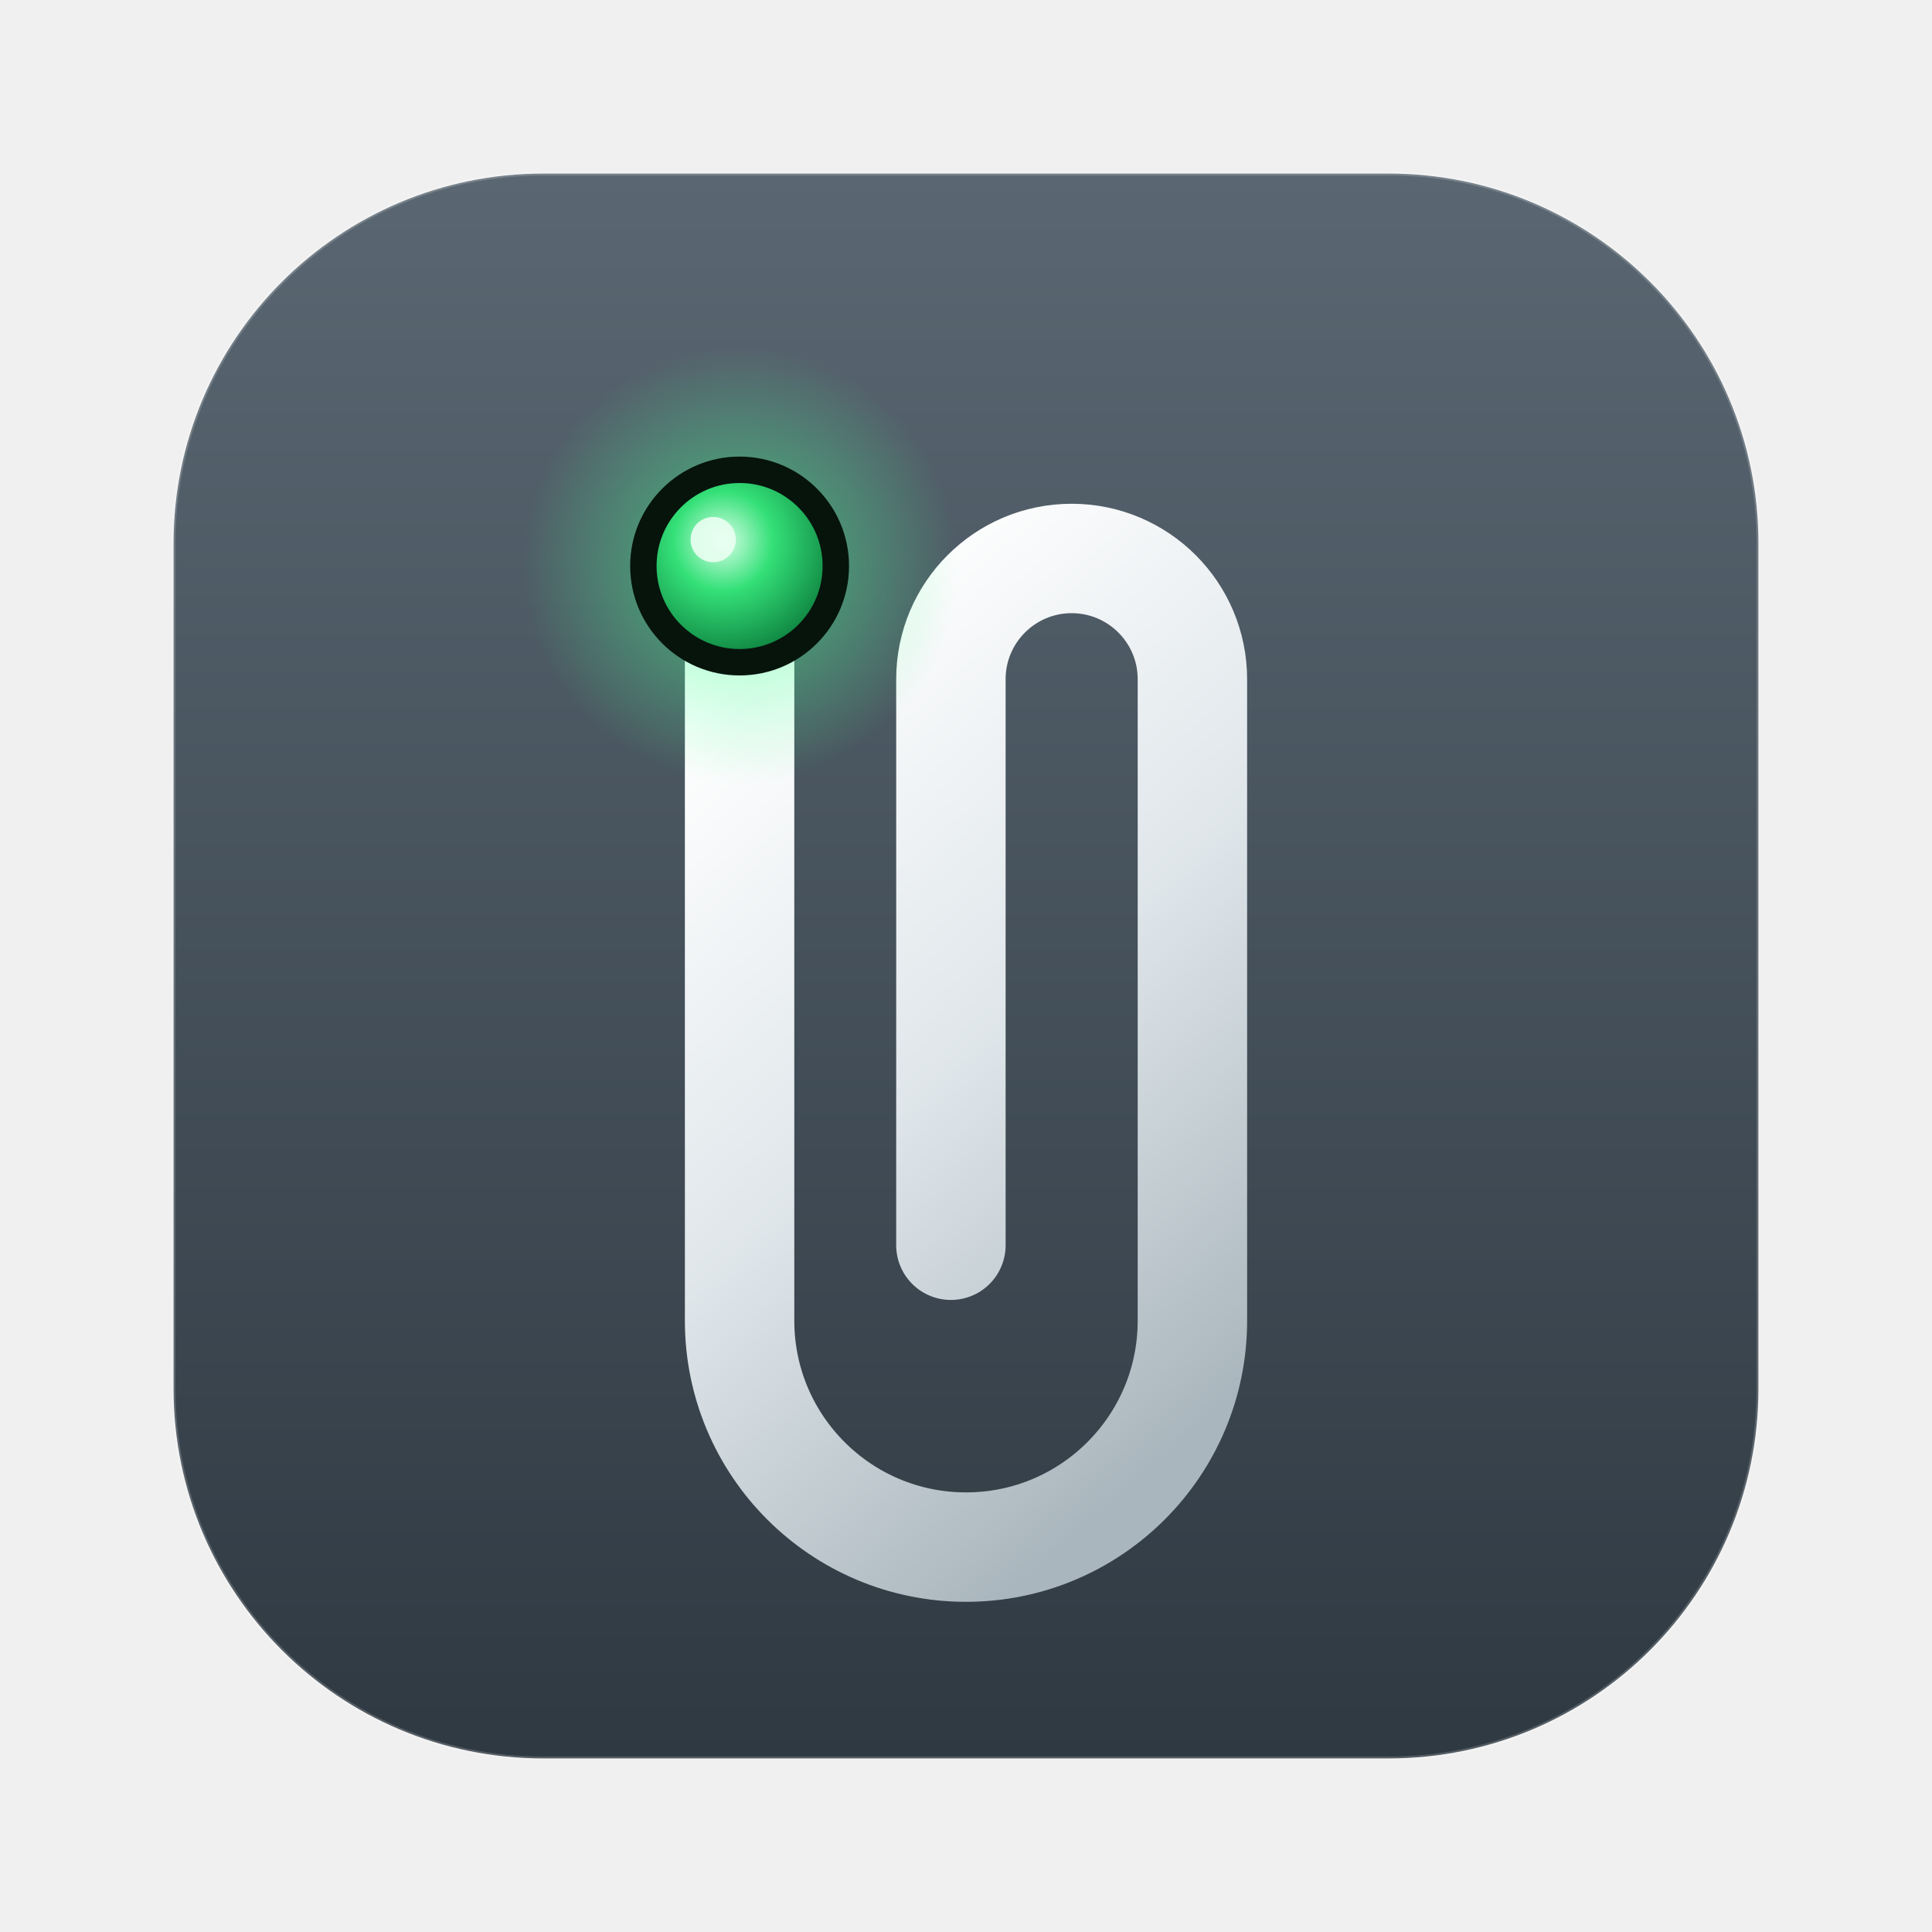
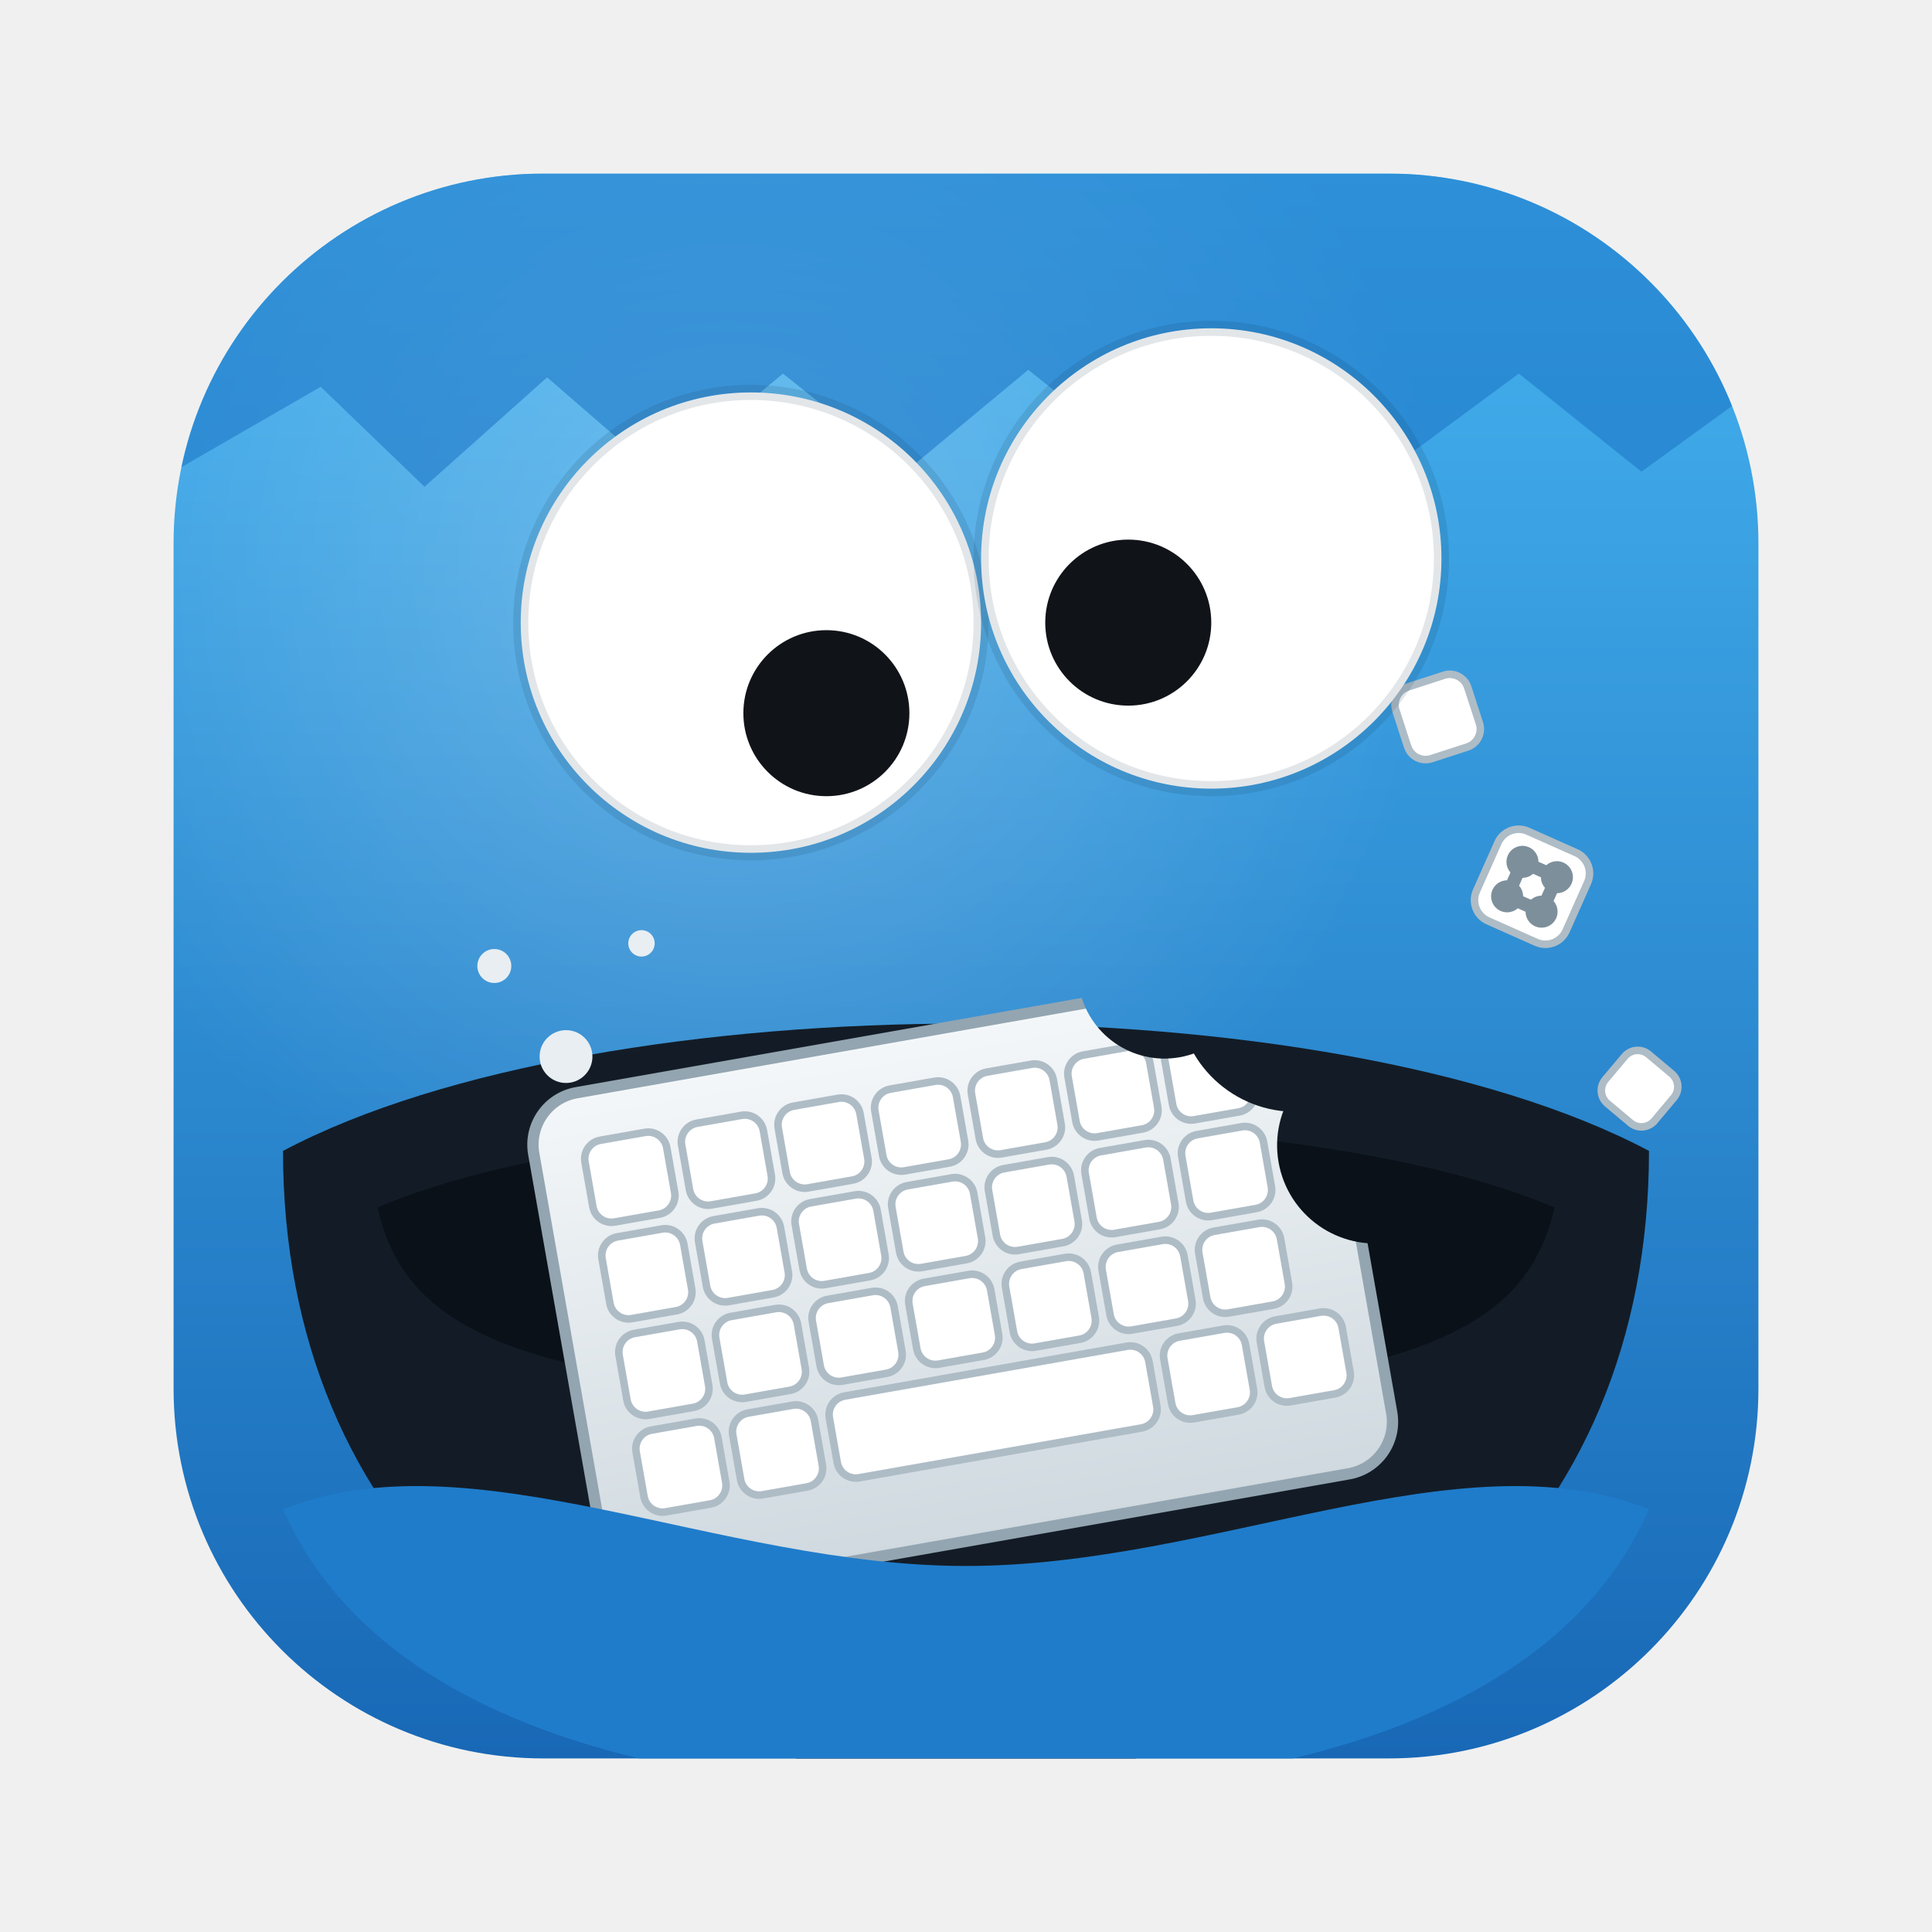
<svg xmlns="http://www.w3.org/2000/svg" width="1024" height="1024" viewBox="0 0 1024 1024">
  <defs>
-     <linearGradient id="bg" x1="0" y1="0" x2="0" y2="1">
-       <stop offset="0" stop-color="#5a6772" />
-       <stop offset="1" stop-color="#2f3942" />
+     <linearGradient id="fur" x1="0" y1="0" x2="0" y2="1">
+       <stop offset="0" stop-color="#45b3f0" />
+       <stop offset="1" stop-color="#1868b6" />
    </linearGradient>
-     <linearGradient id="clip" x1="0.3" y1="0" x2="0.7" y2="1">
-       <stop offset="0" stop-color="#ffffff" />
-       <stop offset="0.5" stop-color="#dfe6ea" />
-       <stop offset="1" stop-color="#aab6bd" />
+     <radialGradient id="furShine" cx="0.35" cy="0.25" r="0.9">
+       <stop offset="0" stop-color="#ffffff" stop-opacity="0.25" />
+       <stop offset="0.5" stop-color="#ffffff" stop-opacity="0" />
+     </radialGradient>
+     <linearGradient id="board" x1="0" y1="0" x2="0" y2="1">
+       <stop offset="0" stop-color="#f4f7f9" />
+       <stop offset="1" stop-color="#cfd9df" />
    </linearGradient>
-     <radialGradient id="lens" cx="0.4" cy="0.35" r="0.75">
-       <stop offset="0" stop-color="#d6ffe6" />
-       <stop offset="0.4" stop-color="#34e078" />
-       <stop offset="1" stop-color="#0b7a3b" />
-     </radialGradient>
-     <radialGradient id="glow" cx="0.5" cy="0.5" r="0.5">
-       <stop offset="0" stop-color="#46ff95" stop-opacity="0.6" />
-       <stop offset="1" stop-color="#46ff95" stop-opacity="0" />
-     </radialGradient>
+     <clipPath id="squircle">
+       <rect x="92" y="92" width="840" height="840" rx="196" ry="196" />
+     </clipPath>
  </defs>
-   <rect x="92" y="92" width="840" height="840" rx="196" ry="196" fill="url(#bg)" />
-   <rect x="92" y="92" width="840" height="840" rx="196" ry="196" fill="none" stroke="#ffffff" stroke-width="2" opacity="0.18" />
-   <path d="M 392 300 L 392 700 a 120 120 0 0 0 240 0 L 632 360 a 64 64 0 0 0 -128 0 L 504 660" fill="none" stroke="url(#clip)" stroke-width="58" stroke-linecap="round" stroke-linejoin="round" />
-   <circle cx="392" cy="300" r="116" fill="url(#glow)" />
-   <circle cx="392" cy="300" r="58" fill="#06140c" />
-   <circle cx="392" cy="300" r="44" fill="url(#lens)" />
-   <circle cx="378" cy="286" r="12" fill="#eafff2" opacity="0.9" />
+   <rect x="92" y="92" width="840" height="840" rx="196" ry="196" fill="url(#fur)" />
+   <rect x="92" y="92" width="840" height="840" rx="196" ry="196" fill="url(#furShine)" />
+   <g clip-path="url(#squircle)">
+     <path d="M 92 250              L 170 205 L 225 258 L 290 200 L 350 252 L 415 198 L 480 250              L 545 196 L 610 248 L 675 194 L 740 246 L 805 198 L 870 250 L 932 205              L 932 92 L 92 92 Z" fill="#1a72c4" opacity="0.55" />
+     <path d="M 150 610              C 320 520 704 520 874 610              C 874 810 730 940 512 940              C 294 940 150 810 150 610 Z" fill="#131c26" />
+     <path d="M 200 640 C 340 580 684 580 824 640 C 810 700 760 740 512 740 C 264 740 214 700 200 640 Z" fill="#0a1118" />
+     <mask id="bite">
+       <rect x="0" y="0" width="1024" height="1024" fill="#ffffff" />
+       <circle cx="712" cy="560" r="62" fill="#000000" />
+       <circle cx="646" cy="536" r="46" fill="#000000" />
+       <circle cx="740" cy="646" r="52" fill="#000000" />
+     </mask>
+     <g transform="rotate(-10 512 690)" mask="url(#bite)">
+       <rect x="300" y="545" width="424" height="270" rx="28" fill="url(#board)" />
+       <rect x="300" y="545" width="424" height="270" rx="28" fill="none" stroke="#93a5b1" stroke-width="6" />
+       <g fill="#ffffff" stroke="#aebcc6" stroke-width="4">
+         <rect x="326" y="572" width="44" height="44" rx="10" />
+         <rect x="378" y="572" width="44" height="44" rx="10" />
+         <rect x="430" y="572" width="44" height="44" rx="10" />
+         <rect x="482" y="572" width="44" height="44" rx="10" />
+         <rect x="534" y="572" width="44" height="44" rx="10" />
+         <rect x="586" y="572" width="44" height="44" rx="10" />
+         <rect x="638" y="572" width="44" height="44" rx="10" />
+         <rect x="326" y="624" width="44" height="44" rx="10" />
+         <rect x="378" y="624" width="44" height="44" rx="10" />
+         <rect x="430" y="624" width="44" height="44" rx="10" />
+         <rect x="482" y="624" width="44" height="44" rx="10" />
+         <rect x="534" y="624" width="44" height="44" rx="10" />
+         <rect x="586" y="624" width="44" height="44" rx="10" />
+         <rect x="638" y="624" width="44" height="44" rx="10" />
+         <rect x="326" y="676" width="44" height="44" rx="10" />
+         <rect x="378" y="676" width="44" height="44" rx="10" />
+         <rect x="430" y="676" width="44" height="44" rx="10" />
+         <rect x="482" y="676" width="44" height="44" rx="10" />
+         <rect x="534" y="676" width="44" height="44" rx="10" />
+         <rect x="586" y="676" width="44" height="44" rx="10" />
+         <rect x="638" y="676" width="44" height="44" rx="10" />
+         <rect x="326" y="728" width="44" height="44" rx="10" />
+         <rect x="378" y="728" width="44" height="44" rx="10" />
+         <rect x="430" y="728" width="172" height="44" rx="10" />
+         <rect x="610" y="728" width="44" height="44" rx="10" />
+         <rect x="662" y="728" width="44" height="44" rx="10" />
+       </g>
+     </g>
+     <g transform="rotate(24 812 470)">
+       <rect x="786" y="444" width="52" height="52" rx="12" fill="#ffffff" stroke="#aebcc6" stroke-width="4" />
+       <g stroke="#7d8f9b" stroke-width="7" fill="none" stroke-linecap="round">
+         <path d="M 802 460 h 20 M 802 480 h 20 M 802 460 v 20 M 822 460 v 20" />
+         <circle cx="802" cy="460" r="5" />
+         <circle cx="822" cy="460" r="5" />
+         <circle cx="802" cy="480" r="5" />
+         <circle cx="822" cy="480" r="5" />
+       </g>
+     </g>
+     <rect x="742" y="360" width="40" height="40" rx="10" fill="#ffffff" stroke="#aebcc6" stroke-width="4" transform="rotate(-18 762 380)" />
+     <rect x="852" y="560" width="34" height="34" rx="9" fill="#ffffff" stroke="#aebcc6" stroke-width="4" transform="rotate(40 869 577)" />
+     <path d="M 150 800              C 250 760 380 830 512 830              C 644 830 774 760 874 800              C 830 900 700 950 512 950              C 324 950 194 900 150 800 Z" fill="#1f7ccb" />
+     <g fill="#e8eef2">
+       <circle cx="300" cy="560" r="14" />
+       <circle cx="262" cy="512" r="9" />
+       <circle cx="340" cy="500" r="7" />
+     </g>
+   </g>
+   <circle cx="398" cy="330" r="122" fill="#ffffff" />
+   <circle cx="398" cy="330" r="122" fill="none" stroke="#0e2a44" stroke-opacity="0.12" stroke-width="8" />
+   <circle cx="642" cy="296" r="122" fill="#ffffff" />
+   <circle cx="642" cy="296" r="122" fill="none" stroke="#0e2a44" stroke-opacity="0.12" stroke-width="8" />
+   <circle cx="438" cy="378" r="44" fill="#101418" />
+   <circle cx="598" cy="330" r="44" fill="#101418" />
</svg>
